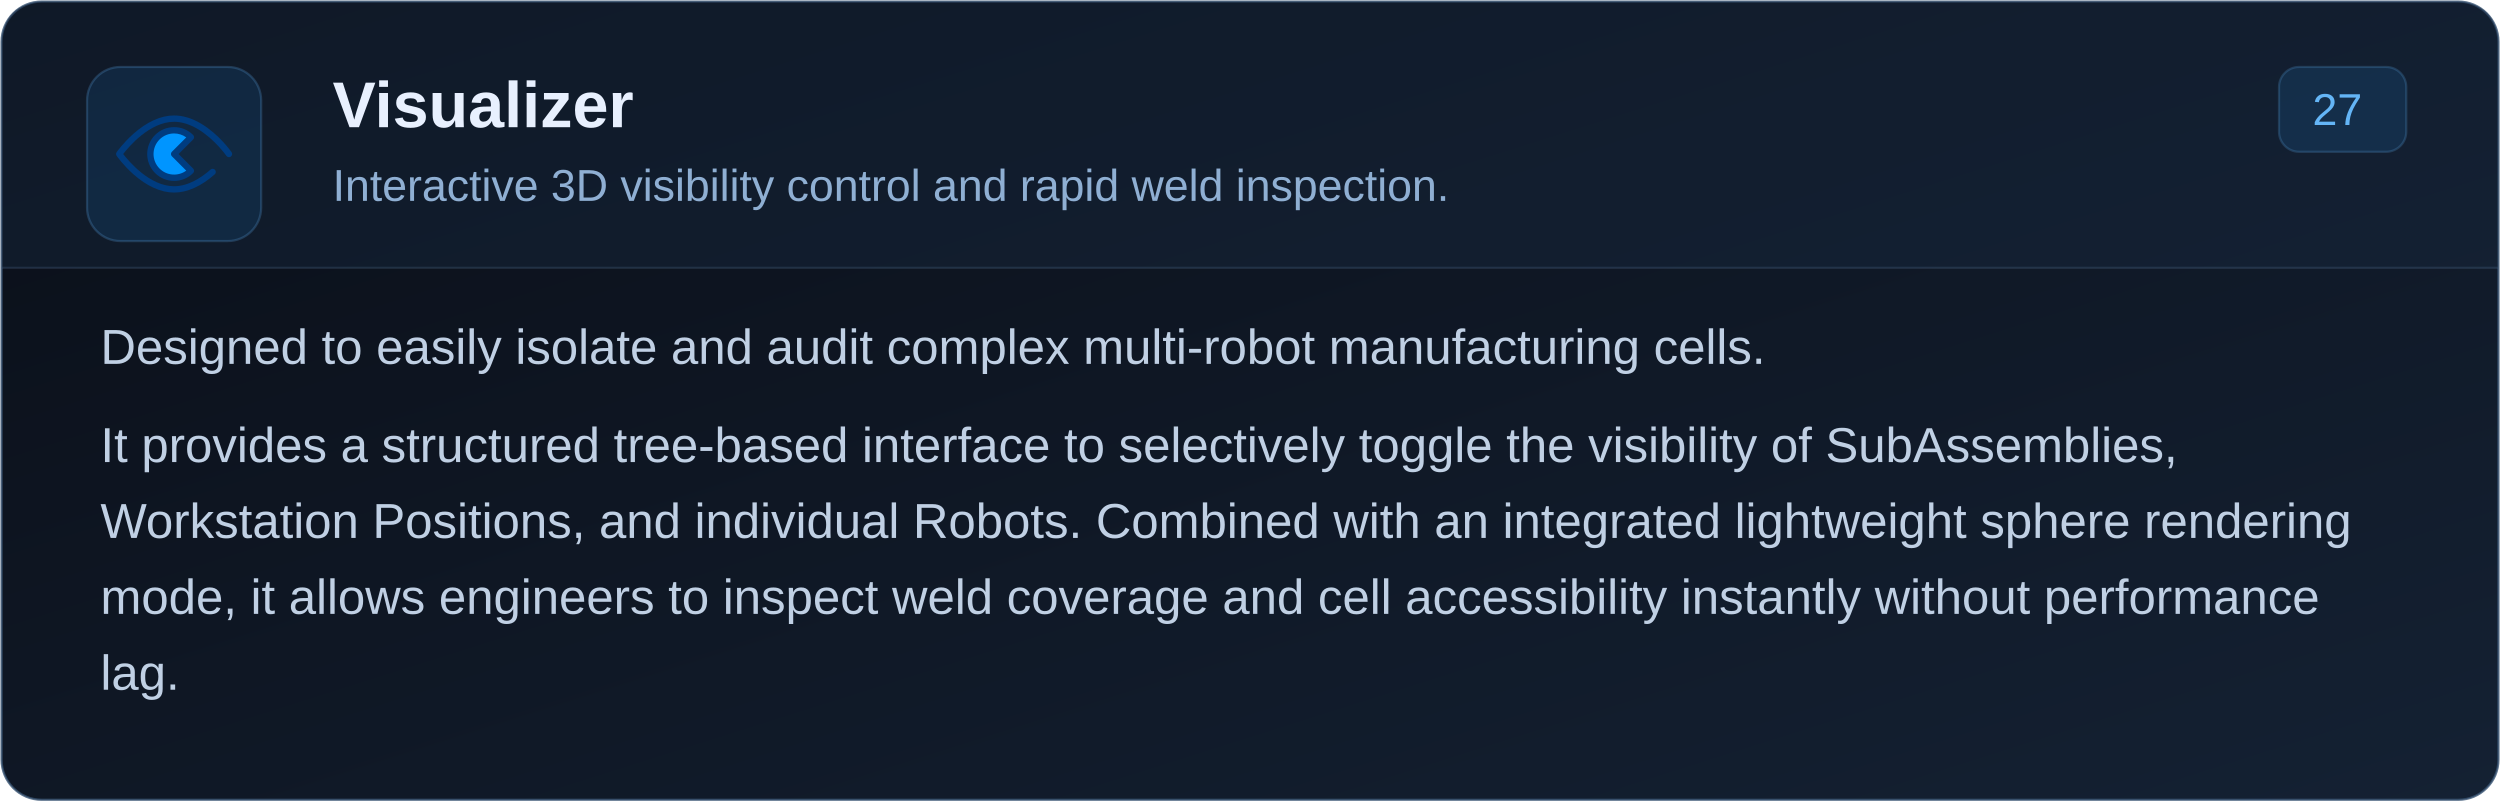
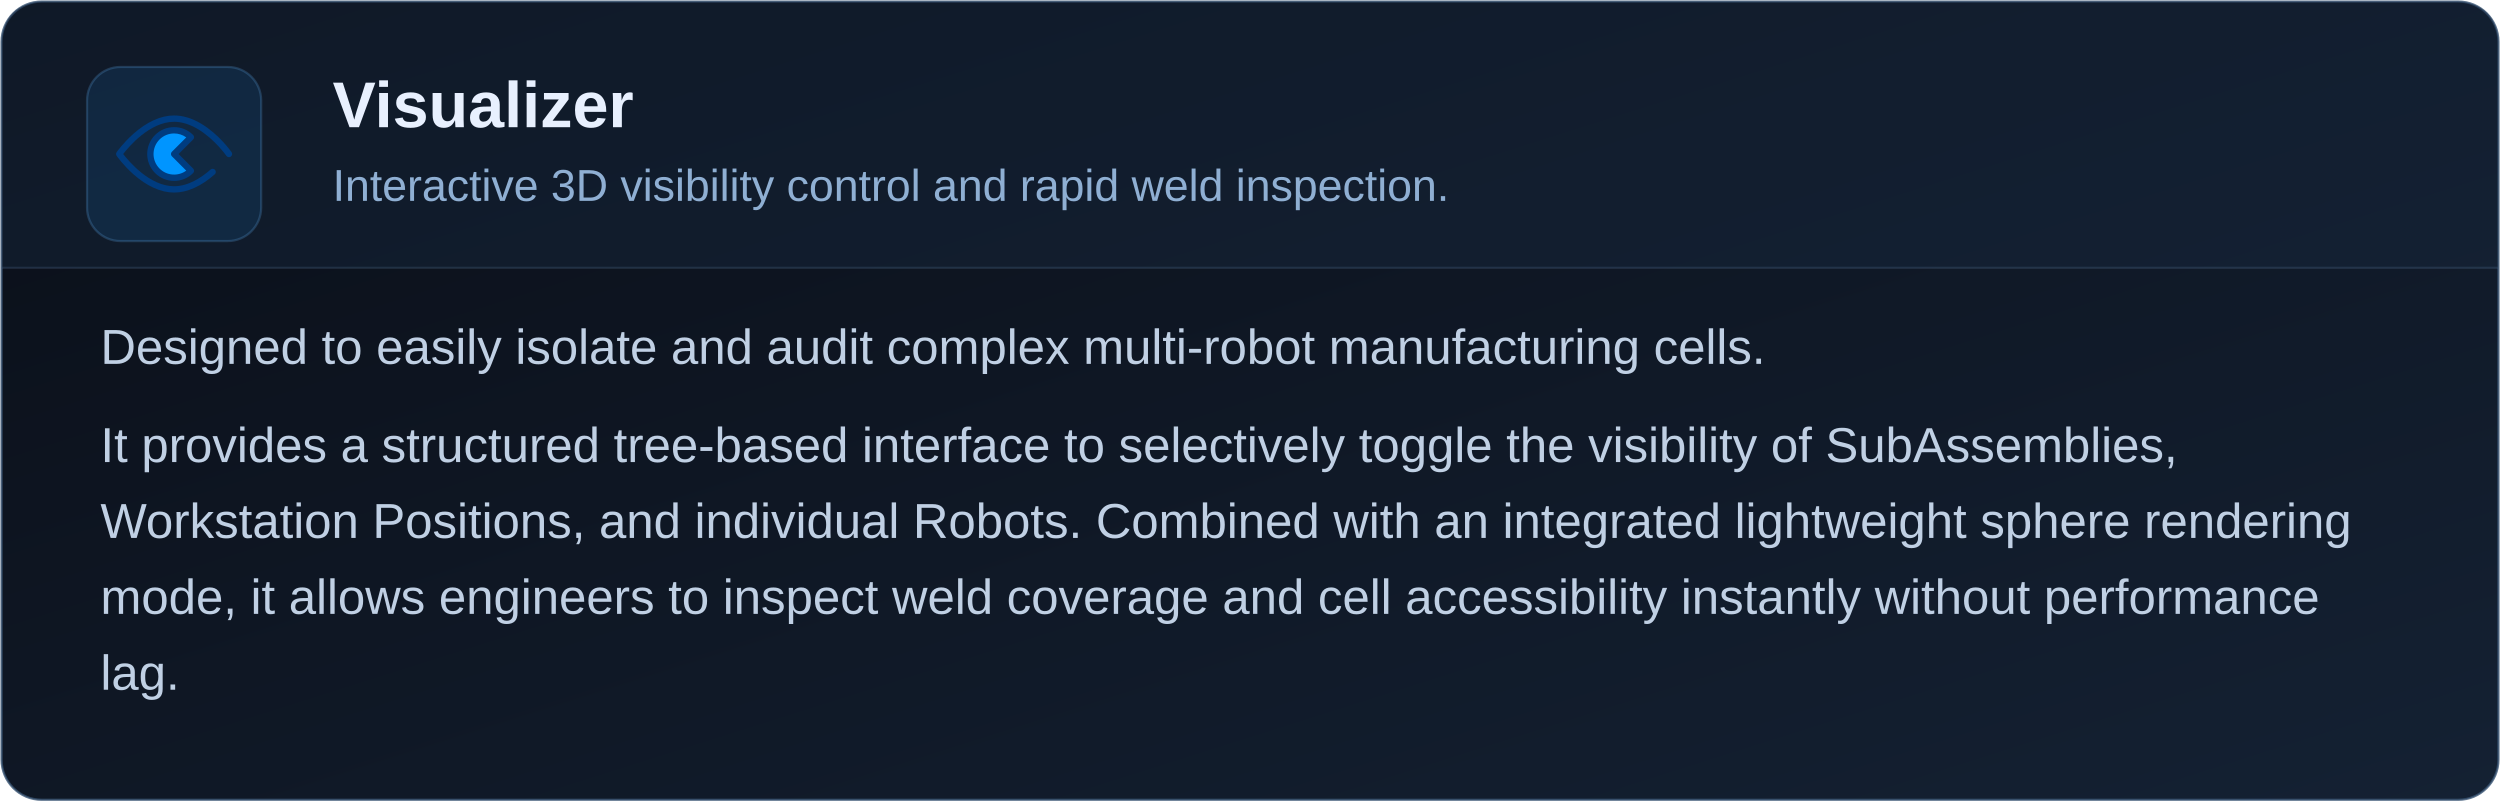
<svg xmlns="http://www.w3.org/2000/svg" width="1120" height="359" viewBox="0 0 1120 359" role="img" aria-labelledby="title description">
  <defs>
    <linearGradient id="panel-bg" x2="1" y2="1">
      <stop stop-color="#0A0E17" />
      <stop offset="1" stop-color="#142133" />
    </linearGradient>
  </defs>
  <rect x=".7" y=".7" width="1118.6" height="357.6" rx="18" fill="url(#panel-bg)" stroke="#365171" stroke-opacity=".8" />
  <path d="M20 1H1100Q1119 1 1119 20V120H1V20Q1 1 20 1" fill="#182A44" fill-opacity=".38" />
-   <rect x="1021" y="30" width="57" height="38" rx="9" fill="#1E88E5" fill-opacity=".14" stroke="#64B5F6" stroke-opacity=".2" />
  <rect x="39" y="30" width="78" height="78" rx="15" fill="#1E88E5" fill-opacity=".13" stroke="#64B5F6" stroke-opacity=".22" />
  <svg height="52" width="52" version="1.1" id="icon-Layer_1" viewBox="0 0 511.999 511.999" xml:space="preserve" fill="#000000" x="52" y="43" preserveAspectRatio="xMidYMid meet">
    <g id="icon-SVGRepo_bgCarrier" stroke-width="0" />
    <g id="icon-SVGRepo_tracerCarrier" stroke-linecap="round" stroke-linejoin="round" />
    <g id="icon-SVGRepo_iconCarrier">
      <path style="fill:#003c80;" d="M255.999,426.059c-58.135,0-120.528-28.211-180.434-81.584 c-44.524-39.668-71.926-78.859-73.07-80.509c-3.326-4.79-3.326-11.141,0-15.931c1.144-1.65,28.546-40.84,73.072-80.509 C135.473,114.154,197.865,85.941,256,85.941c38.633,0,78.631,12.107,118.882,35.983c79.124,46.936,132.393,122.898,134.622,126.11 c4.399,6.338,2.827,15.042-3.509,19.44c-6.338,4.397-15.043,2.83-19.442-3.509c-0.508-0.732-52.166-74.261-125.924-118.013 c-35.88-21.283-71.081-32.074-104.63-32.074c-107.992,0-200.798,111.051-224.637,142.114 C55.229,287.035,148.191,398.121,256,398.121c64.189,0,122.834-39.976,160.728-73.51c5.777-5.111,14.607-4.572,19.717,1.203 c5.113,5.777,4.573,14.606-1.203,19.718C375.714,398.213,313.732,426.059,255.999,426.059z" />
      <path style="fill:#0095ff;" d="M330.079,181.919c-40.913-40.913-107.248-40.913-148.161,0s-40.913,107.248,0,148.161 s107.248,40.913,148.161,0l-74.08-74.08L330.079,181.919z" />
      <path style="fill:#003c80;" d="M255.999,374.679c-30.406,0-60.81-11.575-83.958-34.721c-46.294-46.295-46.294-121.622,0-167.917 c46.297-46.295,121.62-46.294,167.917,0c5.455,5.455,5.455,14.3,0,19.756L275.755,256l64.203,64.203 c5.455,5.455,5.455,14.3,0,19.756C316.809,363.104,286.405,374.679,255.999,374.679z M255.999,165.246 c-23.254,0-46.501,8.848-64.203,26.552c-35.401,35.401-35.401,93.005,0,128.406c32.044,32.043,82.277,35.084,117.77,9.119 l-63.445-63.445c-5.455-5.455-5.455-14.3,0-19.756l63.445-63.445C293.681,171.057,274.836,165.246,255.999,165.246z" />
    </g>
  </svg>
  <path d="M1 120H1119" stroke="#7CA3D2" stroke-opacity=".16" />
  <text id="titulo" xml:space="preserve" style="white-space:pre" x="149" y="57" fill="#E8F0FE" font-family="Arial, Helvetica, sans-serif" font-size="29" font-weight="700" font-style="normal" letter-spacing="0" text-anchor="start">
    <tspan x="149" y="57" fill="#E8F0FE" font-family="Arial, Helvetica, sans-serif" font-size="29" font-weight="700" font-style="normal" letter-spacing="0" text-anchor="start">Visualizer</tspan>
  </text>
  <text id="subtitulo" xml:space="preserve" style="white-space:pre" x="149" y="90" fill="#8FAFD3" font-family="Arial, Helvetica, sans-serif" font-size="20" font-weight="400" font-style="normal" letter-spacing="0" text-anchor="start">
    <tspan x="149" y="90" fill="#8FAFD3" font-family="Arial, Helvetica, sans-serif" font-size="20" font-weight="400" font-style="normal" letter-spacing="0" text-anchor="start">Interactive 3D visibility control and rapid weld inspection.</tspan>
  </text>
-   <text id="numero" xml:space="preserve" style="white-space:pre" x="1036" y="56" fill="#64B5F6" font-family="Arial, Helvetica, sans-serif" font-size="20" font-weight="400" font-style="normal" letter-spacing="0" text-anchor="start">
-     <tspan x="1036" y="56" fill="#64B5F6" font-family="Arial, Helvetica, sans-serif" font-size="20" font-weight="400" font-style="normal" letter-spacing="0" text-anchor="start">27</tspan>
-   </text>
  <text id="descripcion" xml:space="preserve" style="white-space:pre" x="45" y="163" fill="#C0D0E4" font-family="Arial, Helvetica, sans-serif" font-size="22" font-weight="400" font-style="normal" letter-spacing="0" text-anchor="start">
    <tspan x="45" y="163" fill="#C0D0E4" font-family="Arial, Helvetica, sans-serif" font-size="22" font-weight="400" font-style="normal" letter-spacing="0" text-anchor="start">Designed to easily isolate and audit complex multi-robot manufacturing cells.</tspan>
    <tspan x="45" y="207" fill="#C0D0E4" font-family="Arial, Helvetica, sans-serif" font-size="22" font-weight="400" font-style="normal" letter-spacing="0" text-anchor="start">It provides a structured tree-based interface to selectively toggle the visibility of SubAssemblies,</tspan>
    <tspan x="45" y="241" fill="#C0D0E4" font-family="Arial, Helvetica, sans-serif" font-size="22" font-weight="400" font-style="normal" letter-spacing="0" text-anchor="start">Workstation Positions, and individual Robots. Combined with an integrated lightweight sphere rendering</tspan>
    <tspan x="45" y="275" fill="#C0D0E4" font-family="Arial, Helvetica, sans-serif" font-size="22" font-weight="400" font-style="normal" letter-spacing="0" text-anchor="start">mode, it allows engineers to inspect weld coverage and cell accessibility instantly without performance</tspan>
    <tspan x="45" y="309" fill="#C0D0E4" font-family="Arial, Helvetica, sans-serif" font-size="22" font-weight="400" font-style="normal" letter-spacing="0" text-anchor="start">lag.</tspan>
  </text>
</svg>
